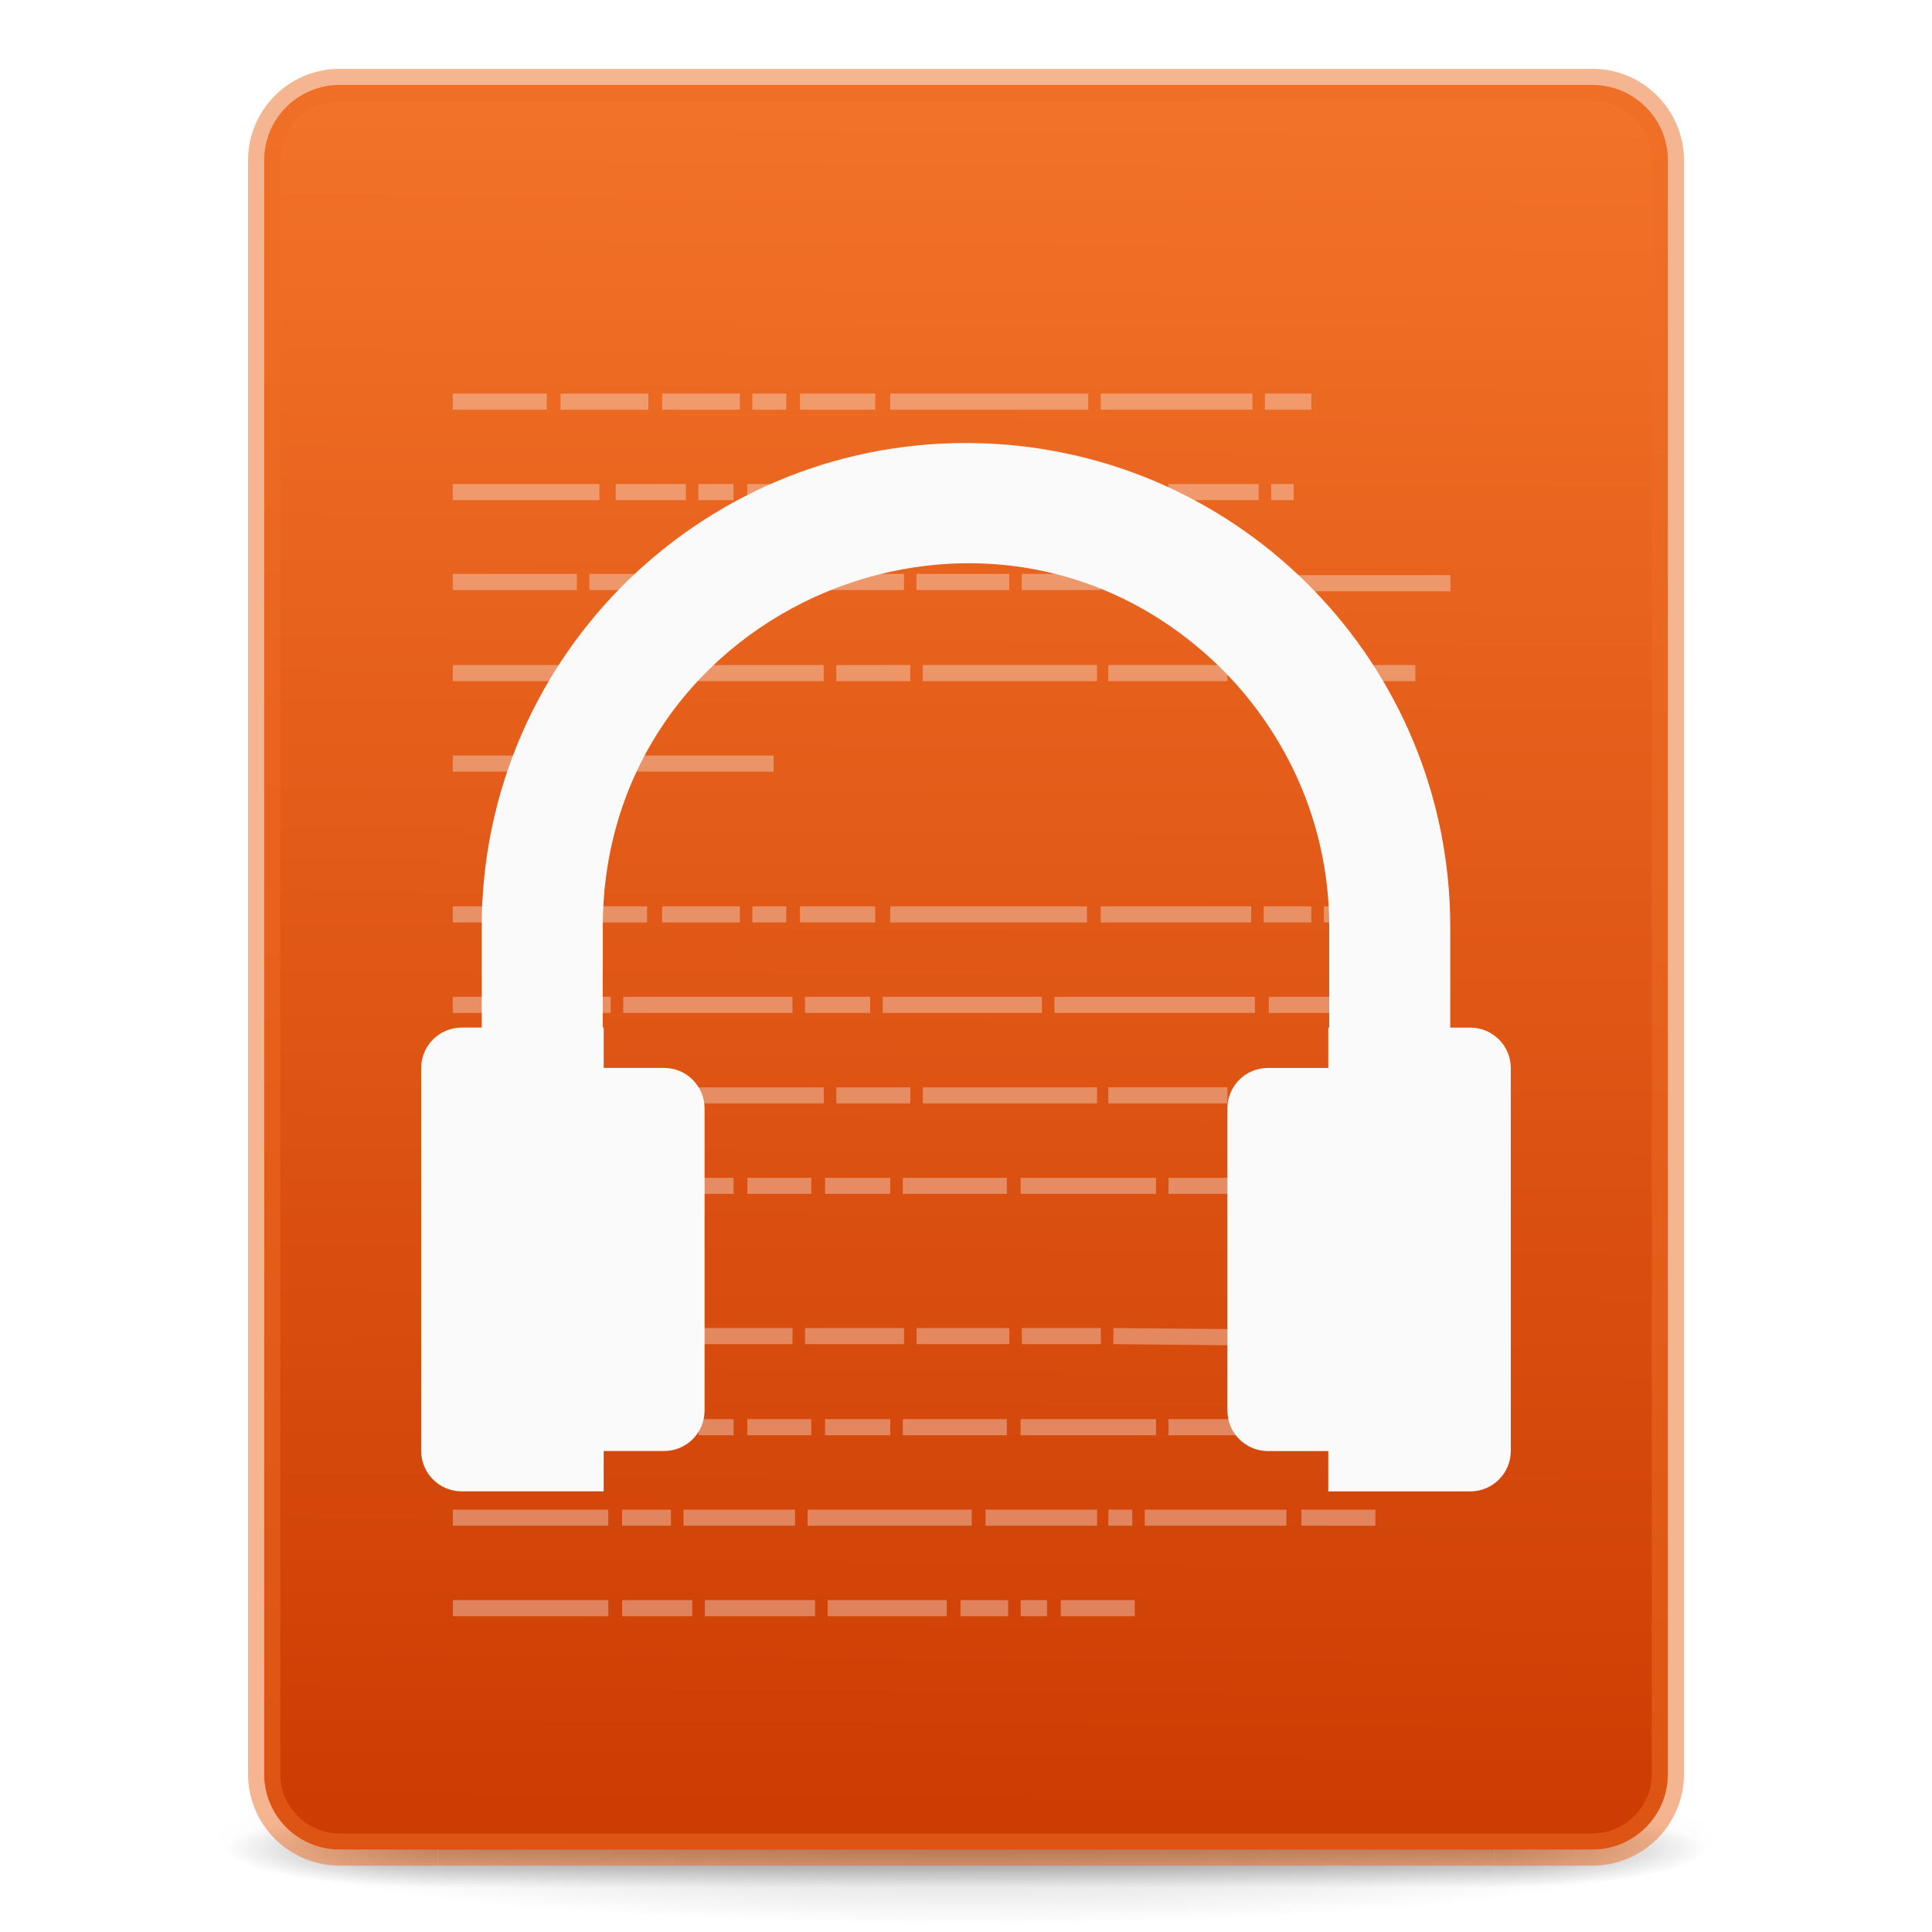
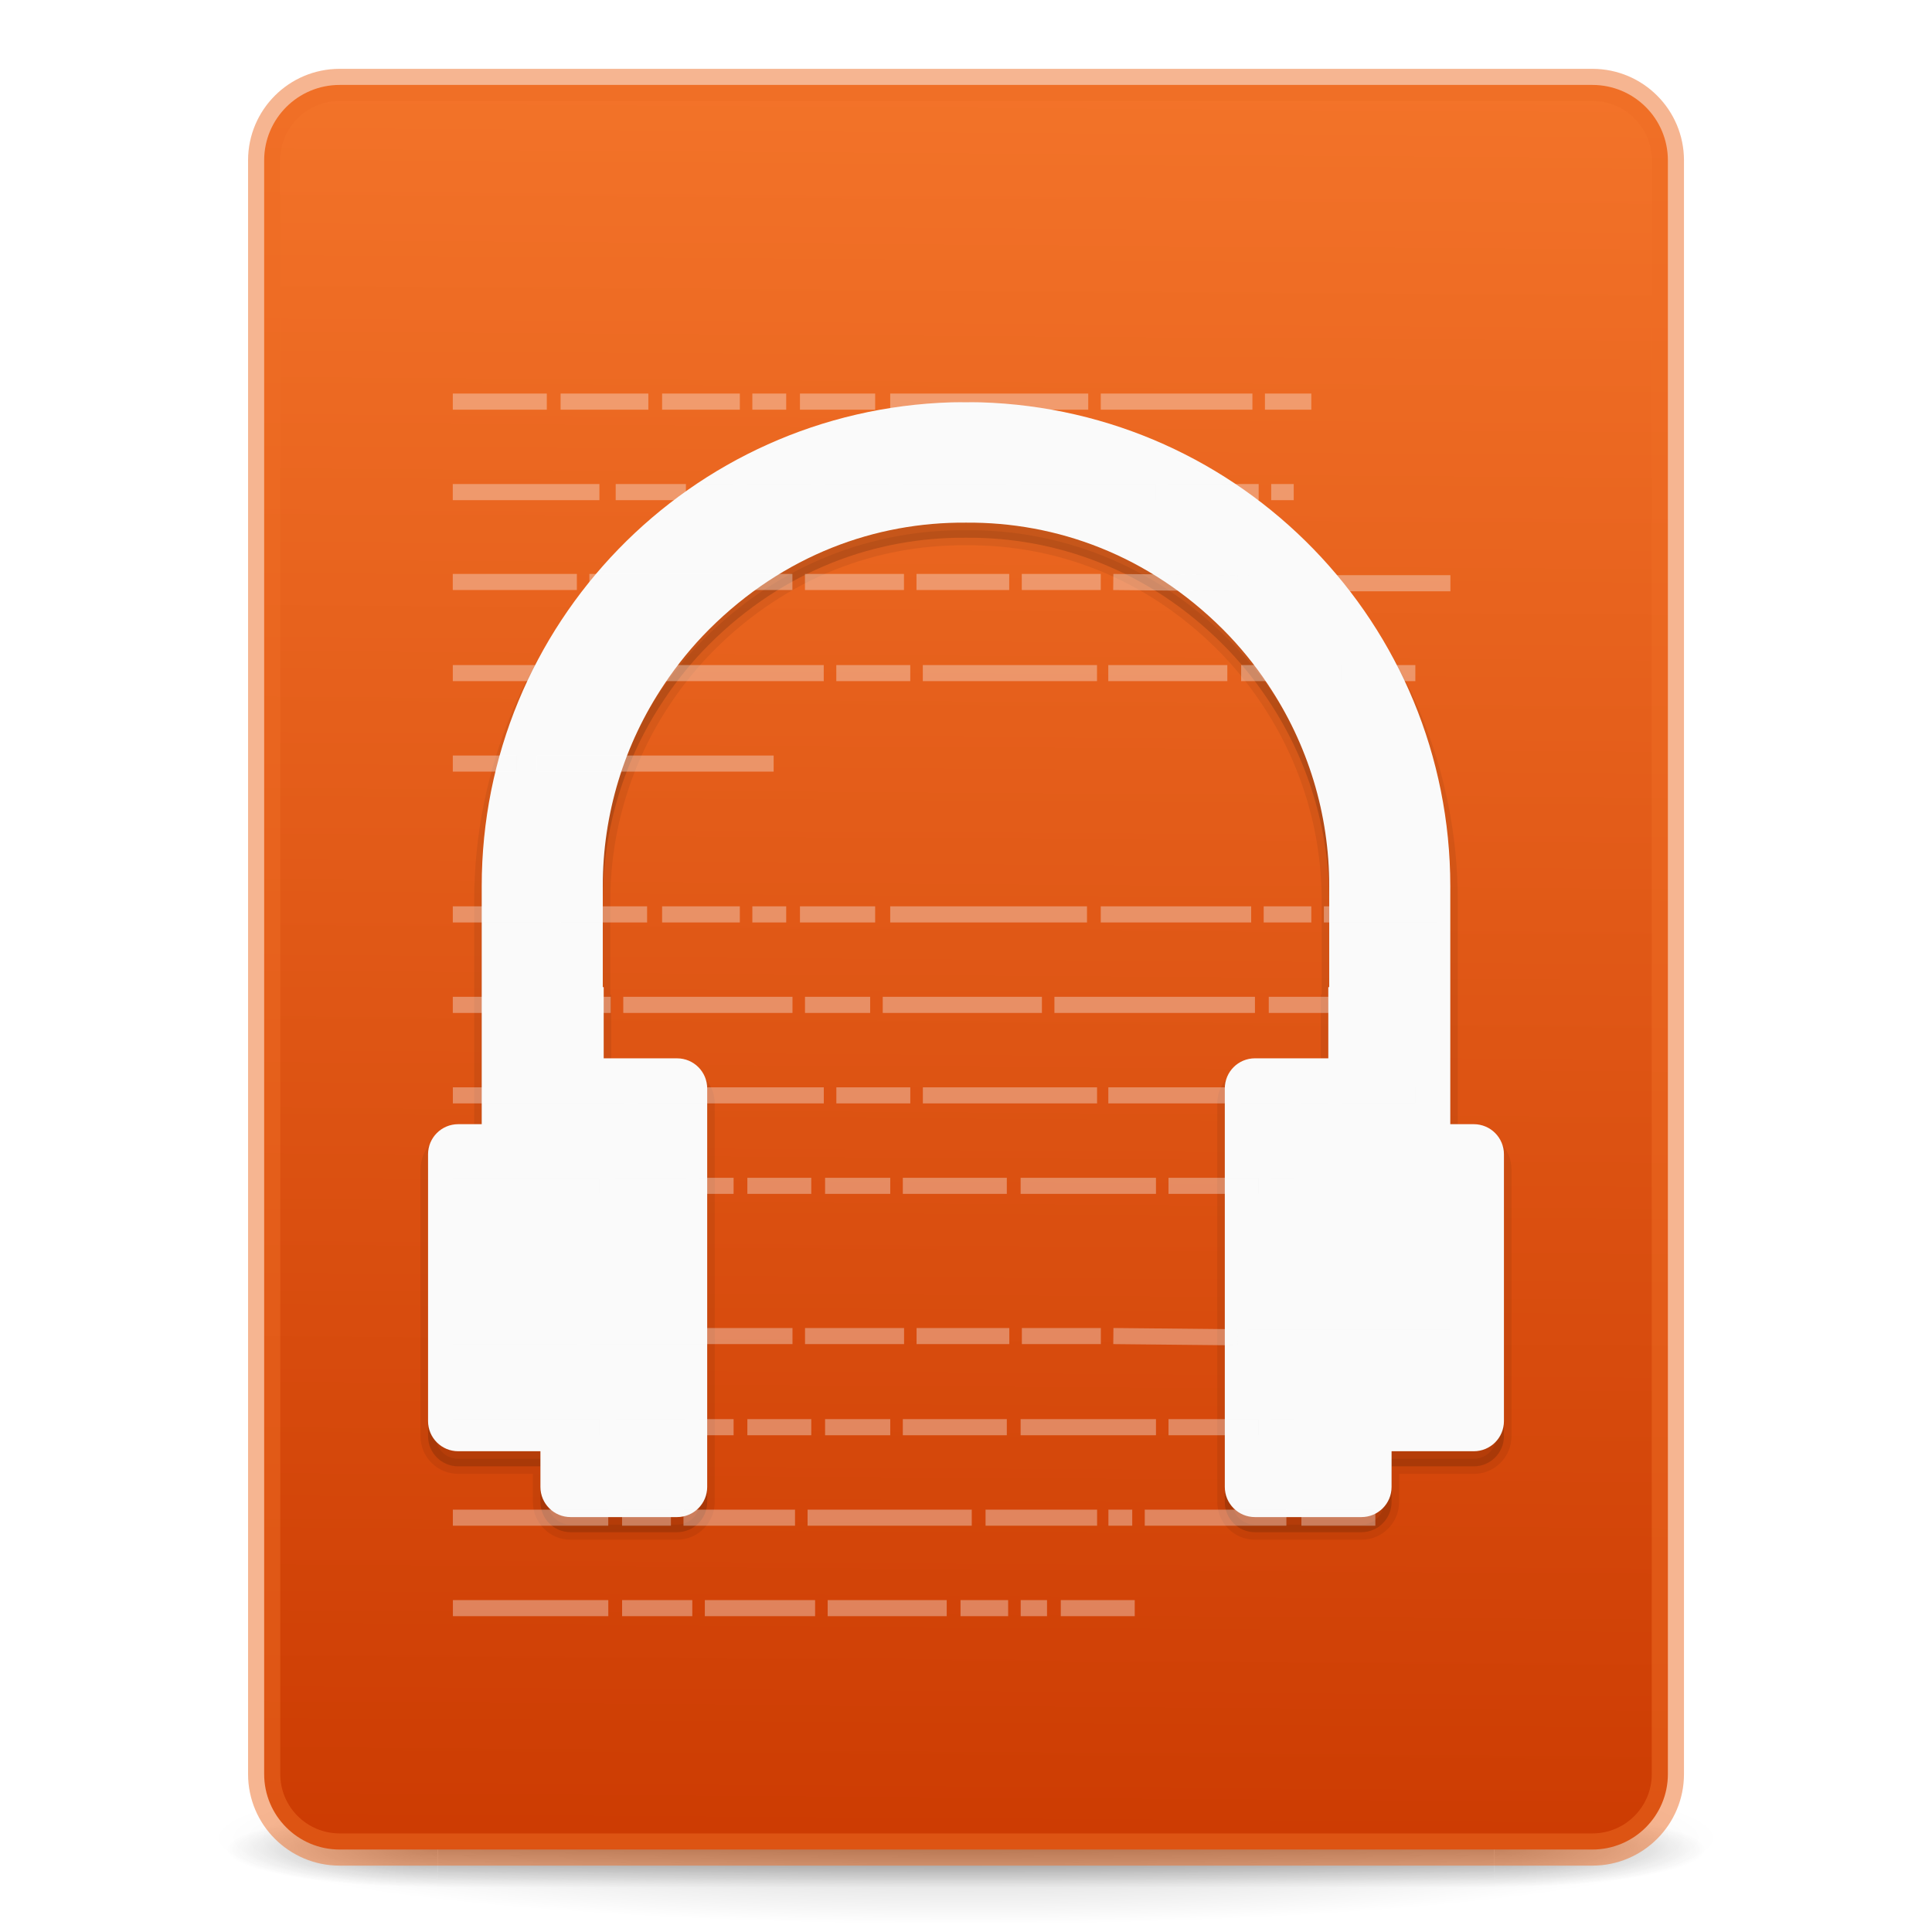
<svg xmlns="http://www.w3.org/2000/svg" xmlns:xlink="http://www.w3.org/1999/xlink" width="48" height="48" id="svg2" version="1.1">
  <defs id="defs4">
    <linearGradient id="linearGradient1174">
      <stop id="stop1166" style="stop-color:#ffffff;stop-opacity:1" offset="0" />
      <stop id="stop1168" style="stop-color:#ffffff;stop-opacity:0.235" offset="0.046" />
      <stop id="stop1170" style="stop-color:#ffffff;stop-opacity:0.157" offset="0.951" />
      <stop id="stop1172" style="stop-color:#ffffff;stop-opacity:0.392" offset="1" />
    </linearGradient>
    <linearGradient id="linearGradient899">
      <stop offset="0" style="stop-color:#f282f1;stop-opacity:1" id="stop1192" />
      <stop offset="1" style="stop-color:#a56de2;stop-opacity:1" id="stop1194" />
    </linearGradient>
    <linearGradient id="linearGradient6420">
      <stop style="stop-color:#000000;stop-opacity:1;" offset="0" id="stop6422" />
      <stop style="stop-color:#000000;stop-opacity:0;" offset="1" id="stop6424" />
    </linearGradient>
    <linearGradient id="linearGradient3688-166-749-654">
      <stop id="stop3088" style="stop-color:#181818;stop-opacity:1" offset="0" />
      <stop id="stop3090" style="stop-color:#181818;stop-opacity:0" offset="1" />
    </linearGradient>
    <linearGradient id="linearGradient3702-501-757-795">
      <stop id="stop3100" style="stop-color:#181818;stop-opacity:0" offset="0" />
      <stop id="stop3102" style="stop-color:#181818;stop-opacity:1" offset="0.5" />
      <stop id="stop3104" style="stop-color:#181818;stop-opacity:0" offset="1" />
    </linearGradient>
    <radialGradient r="2.5" fy="43.5" fx="4.993" cy="43.5" cx="4.993" gradientTransform="matrix(1.974098,0,0,1.4,26.45127,-17.40253)" gradientUnits="userSpaceOnUse" id="radialGradient3946" xlink:href="#linearGradient3688-166-749-654" />
    <radialGradient r="2.5" fy="43.5" fx="4.993" cy="43.5" cx="4.993" gradientTransform="matrix(1.974098,0,0,1.4,-21.54873,-104.3975)" gradientUnits="userSpaceOnUse" id="radialGradient3948" xlink:href="#linearGradient3688-166-749-654" />
    <linearGradient gradientTransform="matrix(0.8796297,0,0,1,2.888892,-0.00253193)" y2="39.999" x2="25.058" y1="47.028" x1="25.058" gradientUnits="userSpaceOnUse" id="linearGradient3950" xlink:href="#linearGradient3702-501-757-795" />
    <radialGradient r="35.338" fy="93.468" fx="-4.029" cy="93.468" cx="-4.029" gradientTransform="matrix(0.5305884,0,0,0.06082294,26.13762,119.9795)" gradientUnits="userSpaceOnUse" id="radialGradient3976" xlink:href="#linearGradient6420" />
    <linearGradient y2="48.535" x2="24" y1="6.04" x1="24" gradientTransform="matrix(1.364865,0,0,1.364865,-7.256753,56.74326)" gradientUnits="userSpaceOnUse" id="linearGradient3965" xlink:href="#linearGradient3924" />
    <linearGradient id="linearGradient3924">
      <stop offset="0" style="stop-color:#ffffff;stop-opacity:1" id="stop3926" />
      <stop offset="0.063" style="stop-color:#ffffff;stop-opacity:0.235" id="stop3928" />
      <stop offset="0.951" style="stop-color:#ffffff;stop-opacity:0.157" id="stop3930" />
      <stop offset="1" style="stop-color:#ffffff;stop-opacity:0.392" id="stop3932" />
    </linearGradient>
    <linearGradient y2="124.112" x2="200.664" y1="6.027" x1="201.477" gradientTransform="matrix(0.375,0,0,0.3747073,-51.55404,79.85126)" gradientUnits="userSpaceOnUse" id="linearGradient910" xlink:href="#linearGradient899-4" />
    <linearGradient id="linearGradient899-4">
      <stop id="stop895" style="stop-color:#f37329;stop-opacity:1" offset="0" />
      <stop id="stop897" style="stop-color:#cc3b02;stop-opacity:1" offset="1" />
    </linearGradient>
    <linearGradient gradientUnits="userSpaceOnUse" y2="119" x2="32" y1="1" x1="32" id="linearGradient904" xlink:href="#linearGradient902" gradientTransform="translate(-7)" />
    <linearGradient id="linearGradient902">
      <stop id="stop898" offset="0" style="stop-color:#770087;stop-opacity:1;" />
      <stop id="stop900" offset="1" style="stop-color:#452981;stop-opacity:1" />
    </linearGradient>
    <linearGradient gradientTransform="matrix(1.832495,0,0,1.843915,-232.1758,-3.442198)" gradientUnits="userSpaceOnUse" xlink:href="#linearGradient5803" id="linearGradient5228-5" y2="55.015" x2="167.983" y1="10.002" x1="167.983" />
    <linearGradient id="linearGradient5803">
      <stop offset="0" style="stop-color:#ffffff;stop-opacity:1" id="stop5805" />
      <stop offset="1" style="stop-color:#fafafa;stop-opacity:1" id="stop5807" />
    </linearGradient>
    <linearGradient xlink:href="#linearGradient1174" id="linearGradient1154" x1="32.067" y1="63.41" x2="31.75" y2="122.746" gradientUnits="userSpaceOnUse" />
    <linearGradient xlink:href="#linearGradient899-4" id="linearGradient1164" gradientUnits="userSpaceOnUse" gradientTransform="matrix(0.5,0,0,0.5,-68.73871,61.7365)" x1="201.477" y1="6.027" x2="200.664" y2="124.112" />
    <mask maskUnits="userSpaceOnUse" id="mask1160">
      <rect style="opacity:1;vector-effect:none;fill:url(#linearGradient1164);fill-opacity:1;stroke:none;stroke-width:1;stroke-linecap:butt;stroke-linejoin:miter;stroke-miterlimit:4;stroke-dasharray:none;stroke-dashoffset:0;stroke-opacity:1" id="rect1162" y="64.75" x="8.75" ry="2.5" rx="2.5" height="58.5" width="46.5" />
    </mask>
  </defs>
  <flowRoot style="font-style:normal;font-weight:normal;font-size:40px;line-height:1.25;font-family:sans-serif;letter-spacing:0px;word-spacing:0px;fill:#000000;fill-opacity:1;stroke:none" id="flowRoot81" xml:space="preserve" transform="translate(0,-80)">
    <flowRegion id="flowRegion83">
      <rect y="-10.609" x="-189.295" height="581.072" width="281.614" id="rect85" />
    </flowRegion>
    <flowPara id="flowPara87" />
  </flowRoot>
  <g id="Layer_3" transform="translate(152.731,-95.4)" />
  <g id="layer1" style="display:none" transform="translate(0,-80)">
    <rect style="opacity:0.354;fill:#cc3b02;fill-opacity:0.353;fill-rule:evenodd;stroke:none;stroke-width:1.999;stroke-linecap:round;stroke-linejoin:round;stroke-miterlimit:4;stroke-dasharray:none;stroke-dashoffset:0;stroke-opacity:1;paint-order:markers fill stroke" id="rect996" width="48" height="48" x="0" y="80" rx="0.088" ry="0.097" />
  </g>
  <g id="layer2" transform="translate(0,-80)">
    <path d="m 42.75,125.665 a 18.75,2.149 0 0 1 -37.5,0 18.75,2.149 0 1 1 37.5,0 z" id="path3041" style="color:#000000;display:inline;overflow:visible;visibility:visible;opacity:0.2;fill:url(#radialGradient3976);fill-opacity:1;fill-rule:nonzero;stroke:none;stroke-width:1;marker:none;enable-background:accumulate" />
    <g transform="matrix(1.0125,0,0,0.2081709,-0.3000034,117.1037)" id="g2036" style="display:inline;stroke-width:2.668">
      <g transform="matrix(1.052632,0,0,1.285713,-1.263158,-13.42854)" id="g3712" style="opacity:0.4;stroke-width:2.668">
        <rect width="4.926" height="7" x="36.315" y="39.997" id="rect2801-3" style="fill:url(#radialGradient3946);fill-opacity:1;stroke:none;stroke-width:2.668" />
        <rect width="4.926" height="7" x="-11.685" y="-46.997" transform="scale(-1)" id="rect3696-6" style="fill:url(#radialGradient3948);fill-opacity:1;stroke:none;stroke-width:2.668" />
        <rect width="24.63" height="7" x="11.685" y="39.997" id="rect3700-7" style="fill:url(#linearGradient3950);fill-opacity:1;stroke:none;stroke-width:2.668" />
      </g>
    </g>
    <rect width="34.875" height="43.841" rx="1.875" ry="1.874" x="6.563" y="82.11" id="rect4897" style="opacity:1;vector-effect:none;fill:url(#linearGradient910);fill-opacity:1;stroke:none;stroke-width:1;stroke-linecap:butt;stroke-linejoin:miter;stroke-miterlimit:4;stroke-dasharray:none;stroke-dashoffset:0;stroke-opacity:1" />
    <rect style="opacity:0.5;vector-effect:none;fill:none;fill-opacity:1;stroke:#ee6c24;stroke-width:0.8;stroke-linecap:butt;stroke-linejoin:miter;stroke-miterlimit:4;stroke-dasharray:none;stroke-dashoffset:0;stroke-opacity:1" id="rect3993" y="82.11" x="6.563" ry="1.874" rx="1.875" height="43.841" width="34.875" />
    <rect style="opacity:1;vector-effect:none;fill:none;fill-opacity:1;stroke:url(#linearGradient1154);stroke-width:1.334;stroke-linecap:butt;stroke-linejoin:miter;stroke-miterlimit:4;stroke-dasharray:none;stroke-dashoffset:0;stroke-opacity:1" id="rect1146" y="64.75" x="8.75" ry="2.5" rx="2.5" height="58.5" width="46.5" mask="url(#mask1160)" transform="matrix(0.7500001,0,0,0.7494145,0,33.58503)" />
+     <g transform="matrix(0.3749987,0,0,0.3749987,2.609825e-4,80.52293)" id="g879">
+       <path style="opacity:0.15;fill:#000000;fill-opacity:1;stroke-width:8" d="m 64,26.256 c -0.316,0 -0.63,-0.005 -0.947,0.004 -17.341,0.512 -31.134,14.714 -31.139,32.062 v 6.684 9.08 h -1.555 c -1.108,0 -2,0.892 -2,2 v 17.668 c 0,1.108 0.892,2 2,2 h 1.555 0.988 2.902 V 98.117 c 0,1.108 0.892,2 2,2 h 7.049 c 1.108,0 2,-0.892 2,-2 V 71.722 c 0,-1.108 -0.892,-2 -2,-2 H 39.996 V 67.68 65.006 h -0.061 V 58.322 C 39.928,53.56 41.344,48.903 44,44.951 44.87,43.638 45.868,42.417 46.98,41.303 51.934,36.357 58.032,34.186 64,34.232 c 5.968,-0.046 12.066,2.125 17.02,7.07 1.113,1.114 2.11,2.336 2.98,3.648 2.656,3.952 4.072,8.609 4.064,13.371 v 6.684 h -0.061 v 2.674 2.043 h -4.857 c -1.108,0 -2,0.892 -2,2 V 98.117 c 0,1.108 0.892,2 2,2 h 7.049 c 1.108,0 2,-0.892 2,-2 v -2.363 h 2.902 0.988 1.555 c 1.108,0 2,-0.892 2,-2 V 76.086 c 0,-1.108 -0.892,-2 -2,-2 h -1.555 v -9.08 -6.684 c -0.005,-17.348 -13.798,-31.551 -31.139,-32.062 -0.318,-0.009 -0.632,-0.004 -0.947,-0.004 z" id="path909" />
+       <path id="path911" d="m 64,26.256 c -0.316,0 -0.63,-0.005 -0.947,0.004 -17.341,0.512 -31.134,14.714 -31.139,32.062 v 6.684 9.08 h -1.555 c -1.108,0 -2,0.892 -2,2 v 17.668 c 0,1.108 0.892,2 2,2 h 1.555 0.988 2.902 V 98.117 c 0,1.108 0.892,2 2,2 h 7.049 c 1.108,0 2,-0.892 2,-2 V 71.722 c 0,-1.108 -0.892,-2 -2,-2 H 39.996 V 67.68 65.006 h -0.061 V 58.322 C 39.928,53.56 41.344,48.903 44,44.951 44.87,43.638 45.868,42.417 46.98,41.303 51.934,36.357 58.032,34.186 64,34.232 c 5.968,-0.046 12.066,2.125 17.02,7.07 1.113,1.114 2.11,2.336 2.98,3.648 2.656,3.952 4.072,8.609 4.064,13.371 v 6.684 h -0.061 v 2.674 2.043 h -4.857 c -1.108,0 -2,0.892 -2,2 V 98.117 c 0,1.108 0.892,2 2,2 h 7.049 c 1.108,0 2,-0.892 2,-2 v -2.363 h 2.902 0.988 1.555 c 1.108,0 2,-0.892 2,-2 V 76.086 c 0,-1.108 -0.892,-2 -2,-2 h -1.555 v -9.08 -6.684 c -0.005,-17.348 -13.798,-31.551 -31.139,-32.062 -0.318,-0.009 -0.632,-0.004 -0.947,-0.004 z" style="opacity:0.07;fill:none;fill-opacity:1;stroke:#000000;stroke-width:1;stroke-miterlimit:4;stroke-dasharray:none;stroke-opacity:1" />
+       <path id="path1462-9" d="m 64,25.256 c -0.316,0 -0.63,-0.005 -0.947,0.004 -17.341,0.512 -31.134,14.714 -31.139,32.062 v 6.684 9.08 h -1.555 c -1.108,0 -2,0.892 -2,2 v 17.668 c 0,1.108 0.892,2 2,2 h 1.555 0.988 2.902 v 2.363 c 0,1.108 0.892,2 2,2 h 7.049 c 1.108,0 2,-0.892 2,-2 V 70.723 c 0,-1.108 -0.892,-2 -2,-2 h -4.857 v -2.043 -2.674 h -0.061 V 57.322 C 39.928,52.56 41.344,47.904 44,43.951 44.87,42.638 45.868,41.417 46.98,40.303 51.934,35.357 58.032,33.187 64,33.232 c 5.968,-0.046 12.066,2.125 17.02,7.07 1.113,1.114 2.11,2.336 2.98,3.648 2.656,3.952 4.072,8.609 4.064,13.371 v 6.684 h -0.061 v 2.674 2.043 h -4.857 c -1.108,0 -2,0.892 -2,2 v 26.395 c 0,1.108 0.892,2 2,2 h 7.049 c 1.108,0 2,-0.892 2,-2 v -2.363 h 2.902 0.988 1.555 c 1.108,0 2,-0.892 2,-2 V 75.086 c 0,-1.108 -0.892,-2 -2,-2 H 96.086 V 64.006 57.322 C 96.081,39.974 82.288,25.772 64.947,25.26 64.63,25.25 64.316,25.256 64,25.256 Z" style="fill:#fafafa;stroke-width:8" />
+     </g>
  </g>
  <g id="layer3" transform="translate(0,-80)">
    <path d="m 11.25,89.978 h 2.335 z m 2.678,0 h 2.18 z m 2.522,0 h 1.931 z m 2.242,0 h 0.841 z m 1.183,0 h 1.868 z m 2.242,0 h 4.92 z m 5.231,0 h 3.768 z m 4.079,0 h 1.152 z m -20.178,2.248 h 3.643 z m 4.048,0 h 1.744 z m 2.055,0 h 0.872 z m 1.214,0 h 1.588 z m 1.931,0 h 1.619 z m 1.931,0 h 2.584 z m 2.927,0 h 3.363 z m 3.674,0 h 2.242 z m 2.553,0 h 0.56 z m -20.333,2.233 h 3.083 z m 3.394,0 h 5.044 z m 5.356,0 h 2.46 z m 2.771,0 h 2.304 z m 2.616,0 h 1.962 z m 2.273,0 3.083,0.031 z m 3.363,0.031 h 5.013 z M 11.25,96.723 h 4.266 z m 4.608,0 h 4.608 z m 4.92,0 h 1.837 z m 2.149,0 h 4.328 z m 4.608,0 h 2.958 z m 3.301,0 h 1.183 z m 1.495,0 h 0.654 z m 0.996,0 h 1.837 z m -22.077,2.248 h 1.588 z m 2.086,0 h 5.885 z m -2.086,3.747 h 2.335 z m 2.678,0 h 2.149 z m 2.522,0 h 1.931 z m 2.242,0 h 0.841 z m 1.183,0 h 1.868 z m 2.242,0 h 4.889 z m 5.231,0 h 3.737 z m 4.048,0 h 1.183 z m 1.495,0 h 2.802 z m -21.641,2.248 h 3.923 z m 4.235,0 h 4.204 z m 4.515,0 h 1.619 z m 1.931,0 h 3.955 z m 4.266,0 h 4.982 z m 5.325,0 h 1.837 z m -20.271,2.248 h 4.266 z m 4.608,0 h 4.608 z m 4.92,0 h 1.837 z m 2.149,0 h 4.328 z m 4.608,0 h 2.958 z m 3.301,0 h 1.183 z m 1.495,0 h 0.654 z m 0.996,0 h 1.837 z m -22.077,2.248 h 3.643 z m 4.048,0 h 1.744 z m 2.055,0 h 0.872 z m 1.214,0 h 1.588 z m 1.931,0 h 1.619 z m 1.931,0 h 2.584 z m 2.927,0 h 3.363 z m 3.674,0 h 2.242 z m 2.553,0 h 0.56 z m -20.333,3.732 h 3.083 z m 3.394,0 h 5.044 z m 5.356,0 h 2.46 z m 2.771,0 h 2.304 z m 2.616,0 h 1.962 z m 2.273,0 3.083,0.031 z m 3.363,0.031 h 5.013 z m -19.773,2.233 h 3.643 z m 4.048,0 h 1.744 z m 2.055,0 h 0.872 z m 1.214,0 h 1.588 z m 1.931,0 h 1.619 z m 1.931,0 h 2.584 z m 2.927,0 h 3.363 z m 3.674,0 h 2.242 z m 2.553,0 h 0.56 z m -20.333,2.248 h 3.861 z m 4.204,0 h 1.214 z m 1.526,0 h 2.771 z m 3.083,0 h 4.079 z m 4.422,0 h 2.771 z m 3.052,0 h 0.592 z m 0.903,0 h 3.519 z m 3.892,0 h 1.837 z m -21.081,2.248 h 3.861 z m 4.204,0 h 1.744 z m 2.055,0 h 2.74 z m 3.052,0 h 2.958 z m 3.301,0 h 1.183 z m 1.495,0 h 0.654 z m 0.996,0 h 1.837 z" id="path3475" style="opacity:0.7;fill:none;stroke:#fafafa;stroke-width:0.4;stroke-linecap:butt;stroke-linejoin:miter;stroke-miterlimit:4;stroke-dasharray:none;stroke-opacity:0.497" />
-     <path style="fill:#fafafa;stroke-width:8" d="m 24.355,91.012 c -6.78,-0.2 -12.385,5.236 -12.387,12.014 v 2.504 0 h -0.501 c -0.553,0.002 -1.001,0.449 -1.003,1.002 v 9.518 c 0.002,0.553 0.45,1 1.003,1.002 h 3.531 v -1.002 h 1.504 c 0.553,-10e-4 1.001,-0.449 1.003,-1.002 v -7.514 c -0.002,-0.553 -0.45,-1 -1.003,-1.002 h -1.504 v -1.002 h -0.022 v -2.504 c 0.005,-8.03 9.719,-12.051 15.406,-6.377 0.417,0.418 0.792,0.876 1.118,1.368 0.996,1.481 1.527,3.225 1.524,5.01 v 2.504 h -0.023 v 1.002 h -1.504 c -0.553,0.002 -1.001,0.449 -1.002,1.002 v 7.514 c 0.002,0.553 0.449,1 1.002,1.002 h 1.504 v 1.002 h 3.532 c 0.553,-10e-4 1.001,-0.449 1.002,-1.002 v -9.518 c -0.002,-0.553 -0.449,-1 -1.002,-1.002 h -0.502 v 0 -2.504 C 36.03,96.526 30.858,91.204 24.355,91.012 Z" id="path1462" />
  </g>
</svg>
